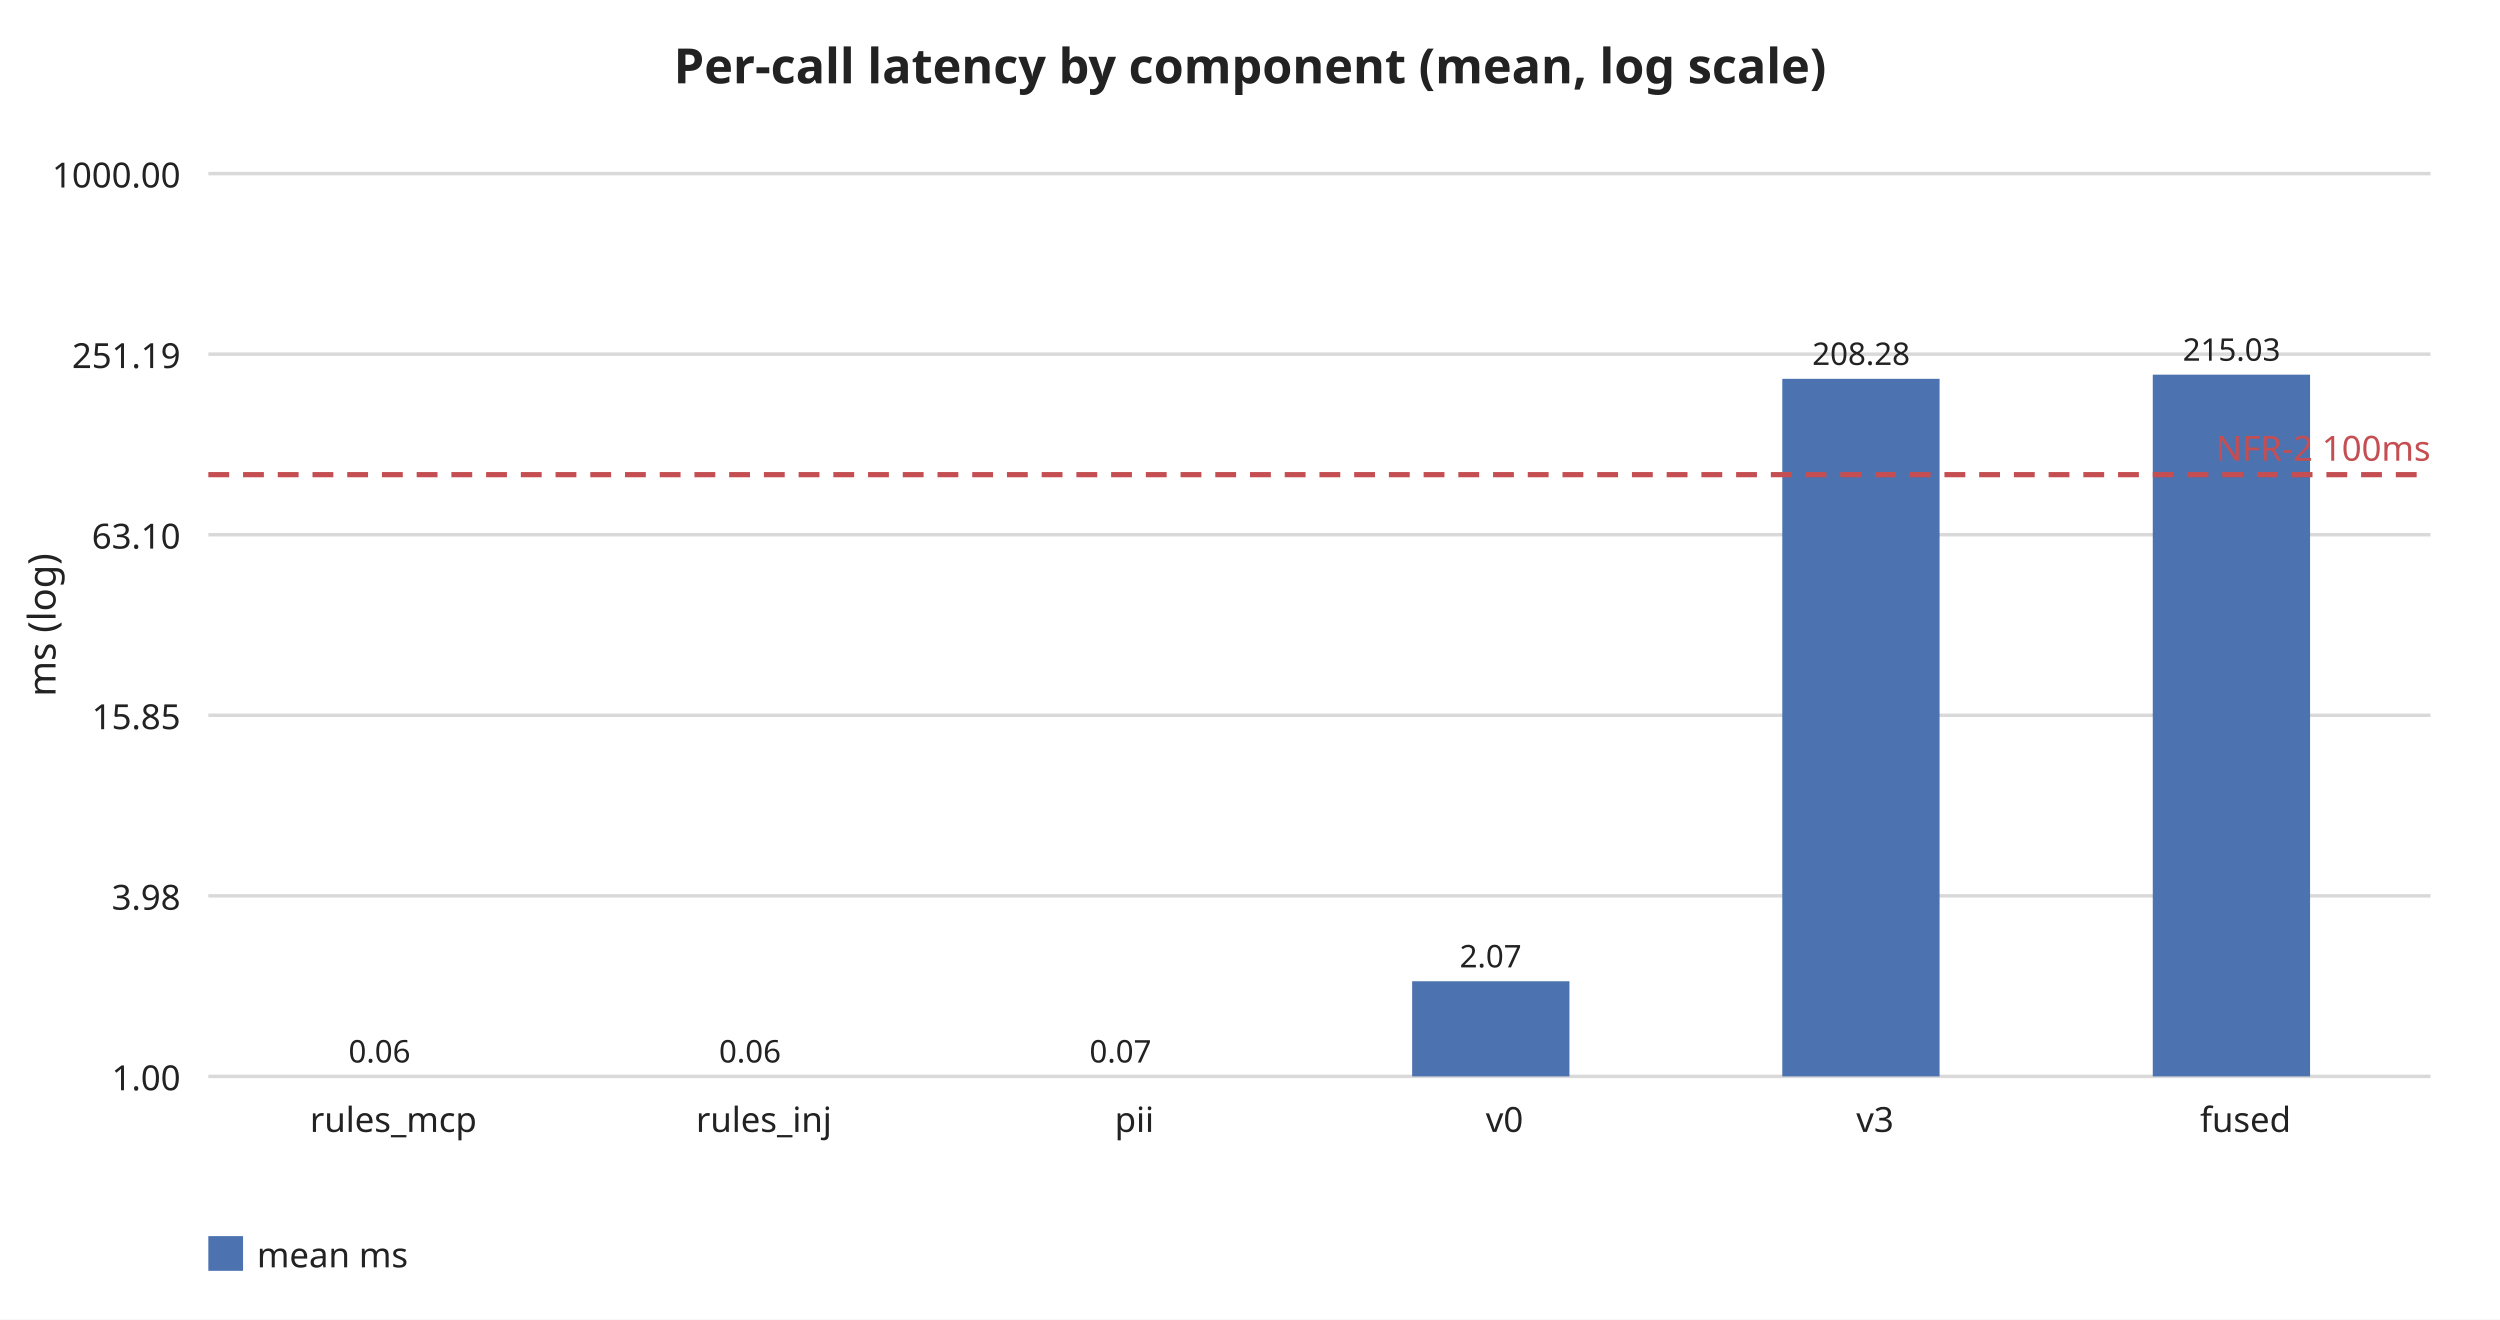
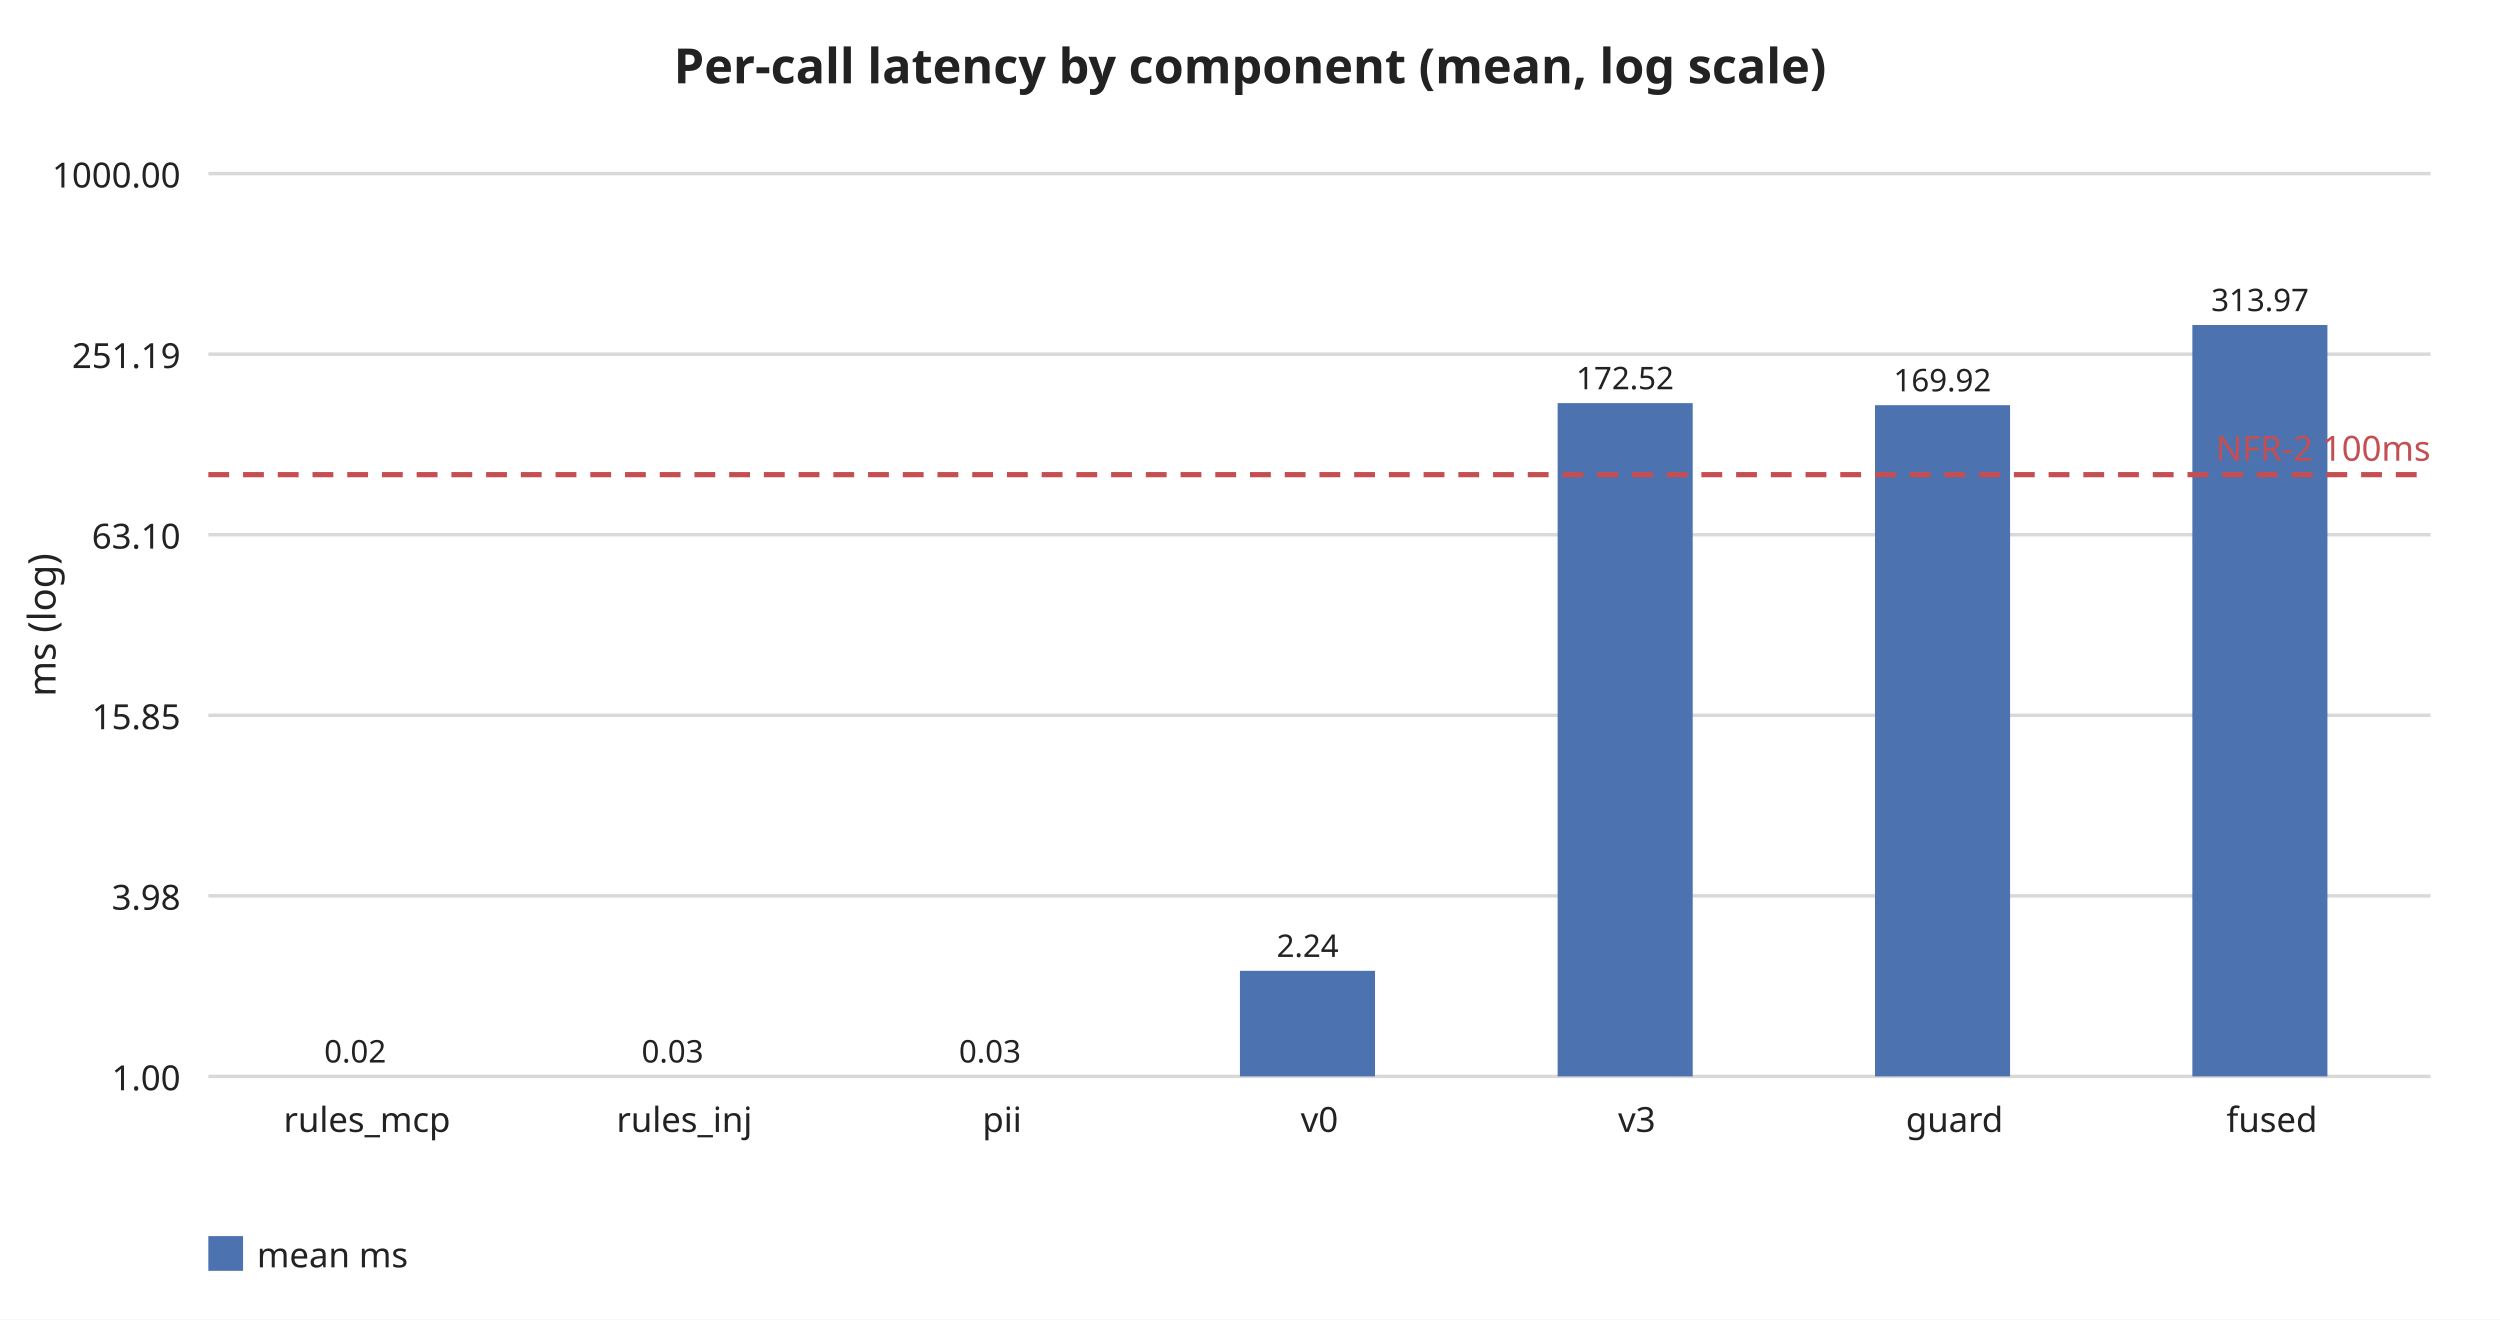
<svg xmlns="http://www.w3.org/2000/svg" viewBox="0 0 720 380" font-family="Verdana, sans-serif">
  <rect width="720" height="380" fill="#ffffff" />
  <text x="360.0" y="24" font-size="14" font-weight="bold" text-anchor="middle" fill="#222222">Per-call latency by component (mean, log scale)</text>
  <line x1="60" y1="310.0" x2="700" y2="310.0" stroke="#D9D9D9" stroke-width="1" />
  <text x="52" y="314.0" font-size="10" text-anchor="end" fill="#222222">1.00</text>
  <line x1="60" y1="258.0" x2="700" y2="258.0" stroke="#D9D9D9" stroke-width="1" />
  <text x="52" y="262.0" font-size="10" text-anchor="end" fill="#222222">3.98</text>
  <line x1="60" y1="206.0" x2="700" y2="206.0" stroke="#D9D9D9" stroke-width="1" />
  <text x="52" y="210.0" font-size="10" text-anchor="end" fill="#222222">15.85</text>
  <line x1="60" y1="154.0" x2="700" y2="154.0" stroke="#D9D9D9" stroke-width="1" />
  <text x="52" y="158.0" font-size="10" text-anchor="end" fill="#222222">63.10</text>
  <line x1="60" y1="102.0" x2="700" y2="102.0" stroke="#D9D9D9" stroke-width="1" />
  <text x="52" y="106.0" font-size="10" text-anchor="end" fill="#222222">251.19</text>
  <line x1="60" y1="50.0" x2="700" y2="50.0" stroke="#D9D9D9" stroke-width="1" />
  <text x="52" y="54.0" font-size="10" text-anchor="end" fill="#222222">1000.00</text>
  <text x="16" y="180.0" font-size="11" fill="#222222" transform="rotate(-90 16 180.0)" text-anchor="middle">ms (log)</text>
-   <rect x="86.7" y="310.0" width="45.3" height="0.0" fill="#4C72B0" />
-   <text x="109.3" y="306.0" font-size="9" text-anchor="middle" fill="#222222">0.06</text>
-   <text x="113.3" y="326.0" font-size="10" text-anchor="middle" fill="#222222">rules_mcp</text>
-   <rect x="193.3" y="310.0" width="45.3" height="0.0" fill="#4C72B0" />
-   <text x="216.0" y="306.0" font-size="9" text-anchor="middle" fill="#222222">0.06</text>
-   <text x="220.0" y="326.0" font-size="10" text-anchor="middle" fill="#222222">rules_inj</text>
-   <rect x="300.0" y="310.0" width="45.3" height="0.0" fill="#4C72B0" />
-   <text x="322.7" y="306.0" font-size="9" text-anchor="middle" fill="#222222">0.07</text>
-   <text x="326.7" y="326.0" font-size="10" text-anchor="middle" fill="#222222">pii</text>
-   <rect x="406.7" y="282.6" width="45.3" height="27.4" fill="#4C72B0" />
-   <text x="429.3" y="278.6" font-size="9" text-anchor="middle" fill="#222222">2.07</text>
-   <text x="433.3" y="326.0" font-size="10" text-anchor="middle" fill="#222222">v0</text>
-   <rect x="513.3" y="109.1" width="45.3" height="200.9" fill="#4C72B0" />
-   <text x="536.0" y="105.1" font-size="9" text-anchor="middle" fill="#222222">208.28</text>
-   <text x="540.0" y="326.0" font-size="10" text-anchor="middle" fill="#222222">v3</text>
-   <rect x="620.0" y="107.9" width="45.3" height="202.1" fill="#4C72B0" />
-   <text x="642.7" y="103.9" font-size="9" text-anchor="middle" fill="#222222">215.03</text>
-   <text x="646.7" y="326.0" font-size="10" text-anchor="middle" fill="#222222">fused</text>
+   <rect x="82.9" y="310.0" width="38.9" height="0.0" fill="#4C72B0" />
+   <text x="102.3" y="306.0" font-size="9" text-anchor="middle" fill="#222222">0.02</text>
+   <text x="105.7" y="326.0" font-size="10" text-anchor="middle" fill="#222222">rules_mcp</text>
+   <rect x="174.3" y="310.0" width="38.9" height="0.0" fill="#4C72B0" />
+   <text x="193.7" y="306.0" font-size="9" text-anchor="middle" fill="#222222">0.03</text>
+   <text x="197.1" y="326.0" font-size="10" text-anchor="middle" fill="#222222">rules_inj</text>
+   <rect x="265.7" y="310.0" width="38.9" height="0.0" fill="#4C72B0" />
+   <text x="285.1" y="306.0" font-size="9" text-anchor="middle" fill="#222222">0.03</text>
+   <text x="288.6" y="326.0" font-size="10" text-anchor="middle" fill="#222222">pii</text>
+   <rect x="357.1" y="279.6" width="38.9" height="30.4" fill="#4C72B0" />
+   <text x="376.6" y="275.6" font-size="9" text-anchor="middle" fill="#222222">2.24</text>
+   <text x="380.0" y="326.0" font-size="10" text-anchor="middle" fill="#222222">v0</text>
+   <rect x="448.6" y="116.1" width="38.9" height="193.9" fill="#4C72B0" />
+   <text x="468.0" y="112.1" font-size="9" text-anchor="middle" fill="#222222">172.52</text>
+   <text x="471.4" y="326.0" font-size="10" text-anchor="middle" fill="#222222">v3</text>
+   <rect x="540.0" y="116.7" width="38.9" height="193.3" fill="#4C72B0" />
+   <text x="559.4" y="112.7" font-size="9" text-anchor="middle" fill="#222222">169.92</text>
+   <text x="562.9" y="326.0" font-size="10" text-anchor="middle" fill="#222222">guard</text>
+   <rect x="631.4" y="93.6" width="38.9" height="216.4" fill="#4C72B0" />
+   <text x="650.9" y="89.6" font-size="9" text-anchor="middle" fill="#222222">313.97</text>
+   <text x="654.3" y="326.0" font-size="10" text-anchor="middle" fill="#222222">fused</text>
  <line x1="60" y1="136.7" x2="700" y2="136.7" stroke="#C44E52" stroke-width="1.5" stroke-dasharray="6,4" />
  <text x="700" y="132.7" font-size="10" text-anchor="end" fill="#C44E52">NFR-2 100ms</text>
  <rect x="60" y="356" width="10" height="10" fill="#4C72B0" />
  <text x="74" y="365" font-size="10" fill="#222222">mean ms</text>
</svg>
